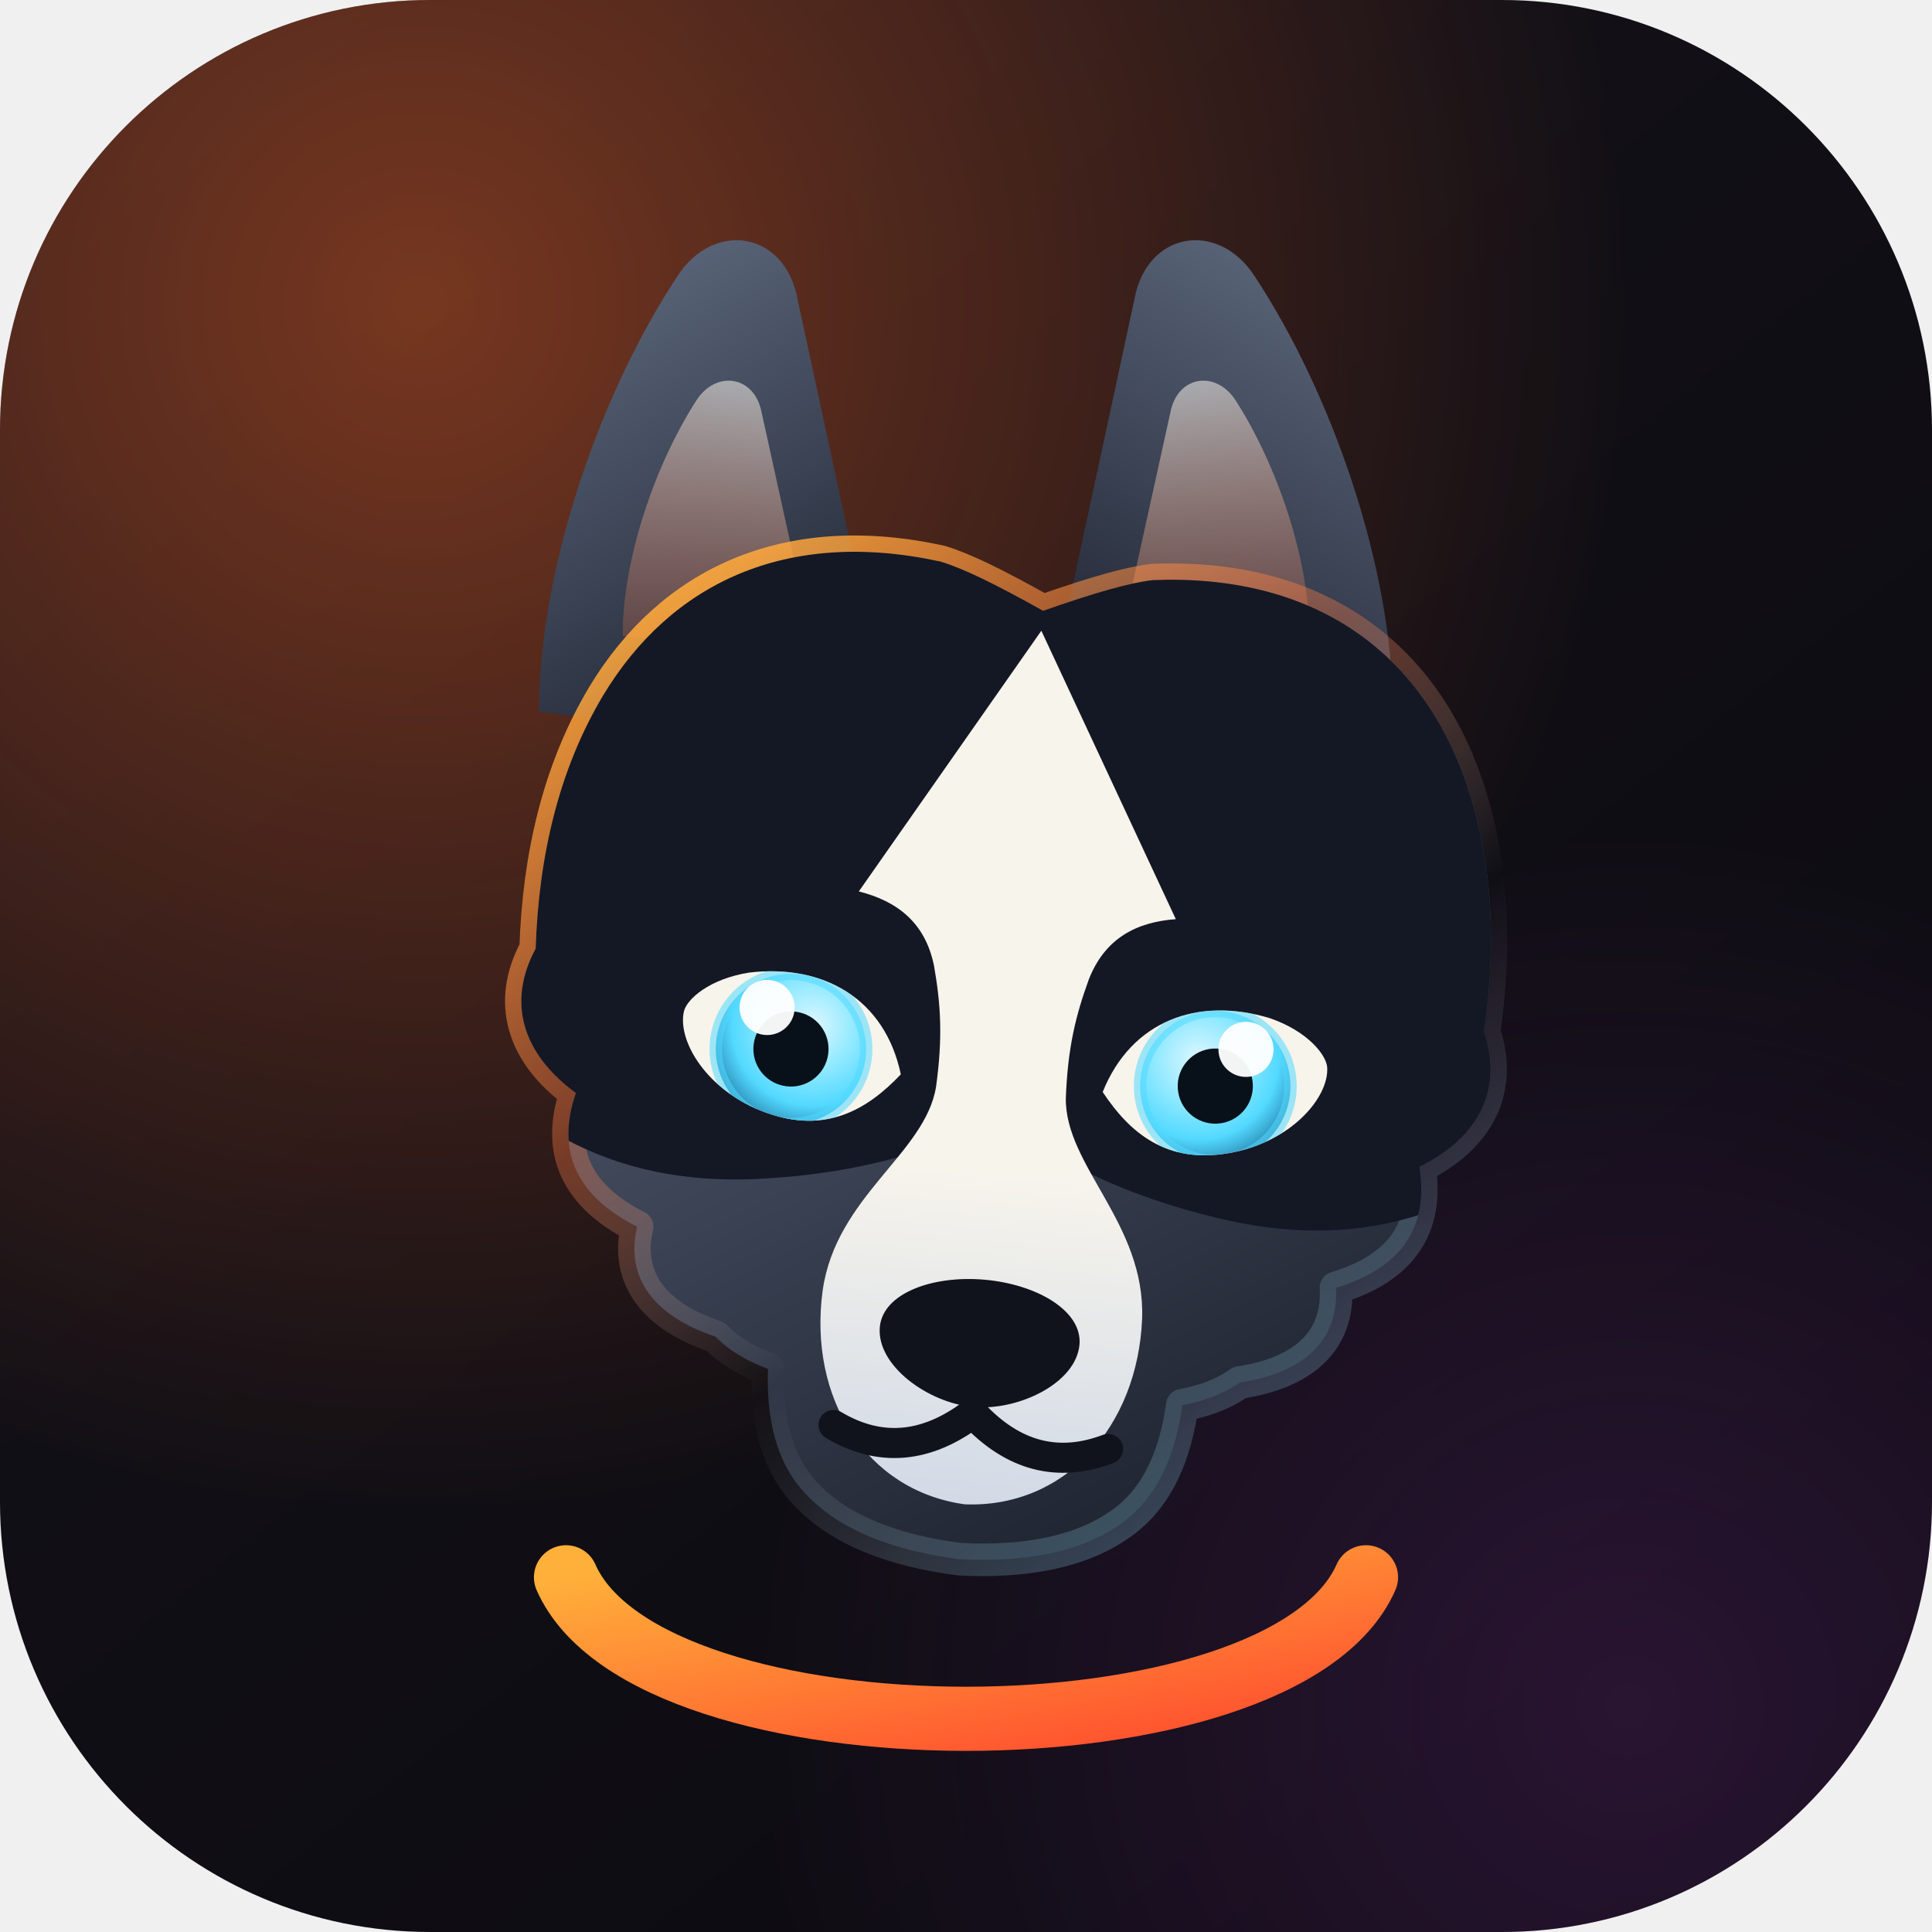
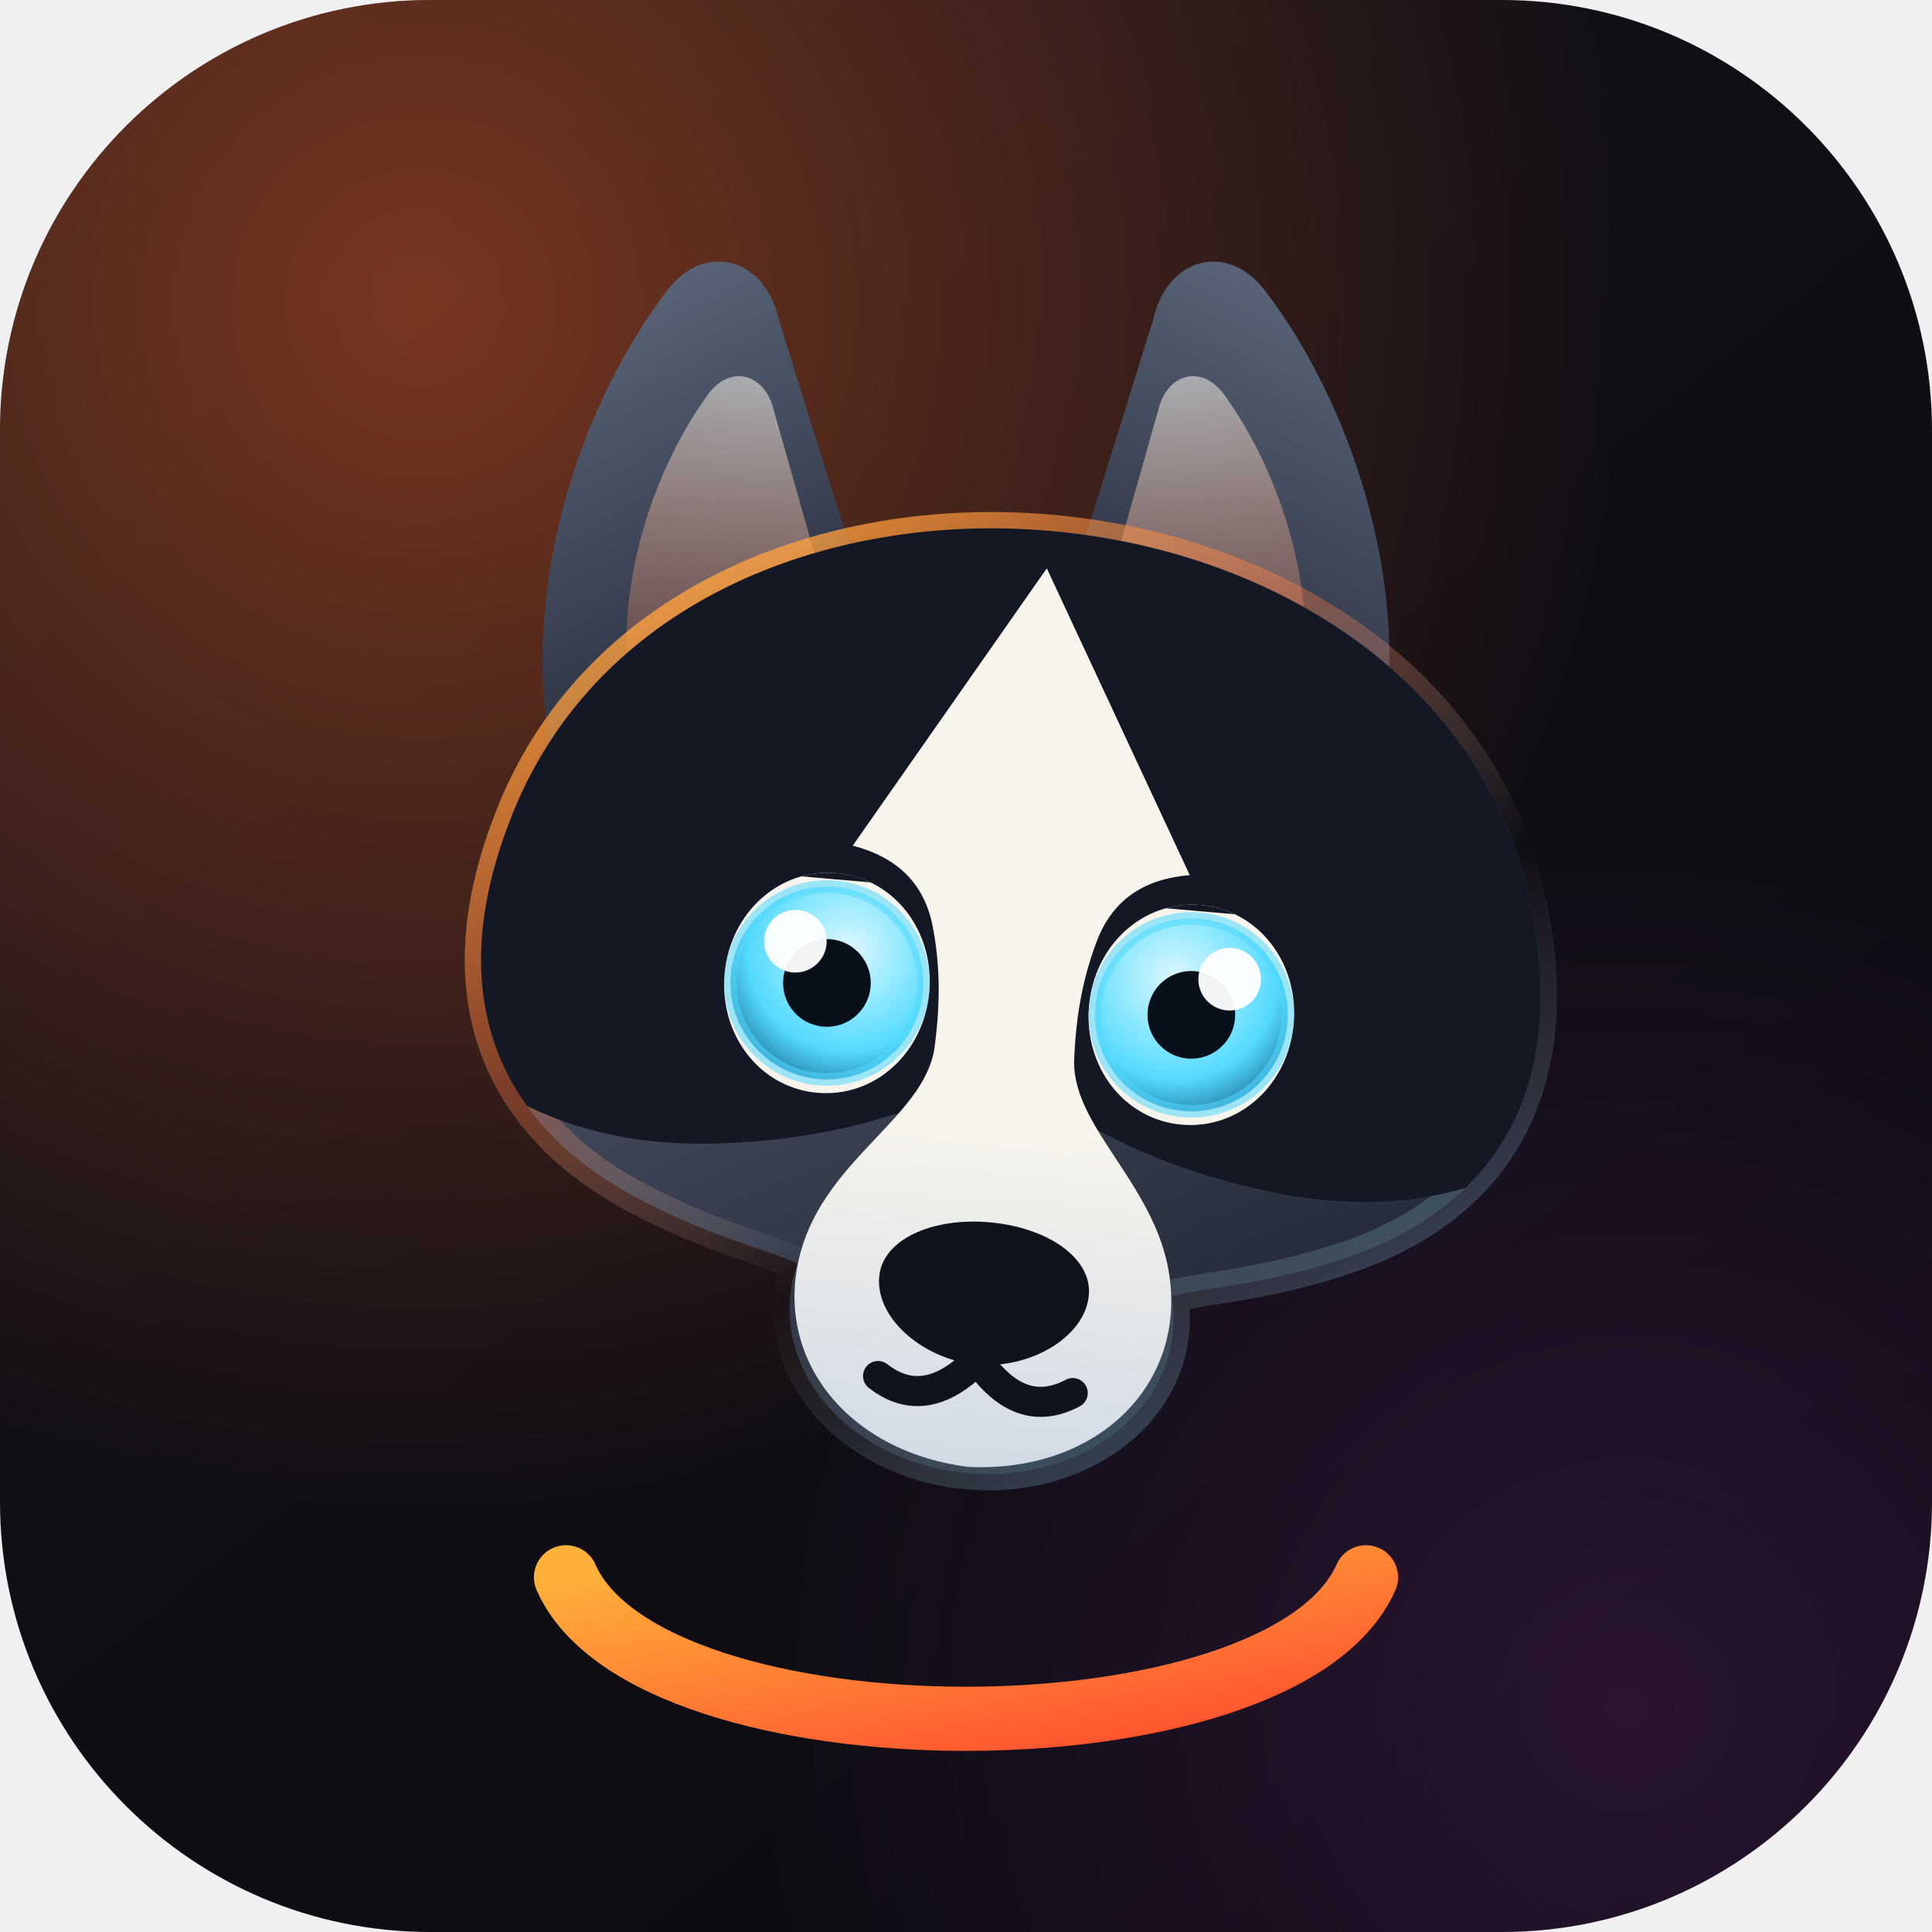
<svg xmlns="http://www.w3.org/2000/svg" viewBox="0 0 512 512" width="512" height="512" role="img" aria-label="FNM">
  <defs>
    <linearGradient id="tile" x1=".1" y1="0" x2=".9" y2="1">
      <stop offset="0" stop-color="#16131A" />
      <stop offset="1" stop-color="#0B0A10" />
    </linearGradient>
    <radialGradient id="ember" cx=".22" cy=".16" r=".62">
      <stop offset="0" stop-color="#FF6A2A" stop-opacity=".42" />
      <stop offset="1" stop-color="#FF6A2A" stop-opacity="0" />
    </radialGradient>
    <radialGradient id="plum" cx=".84" cy=".88" r=".45">
      <stop offset="0" stop-color="#AE3EC9" stop-opacity=".18" />
      <stop offset="1" stop-color="#AE3EC9" stop-opacity="0" />
    </radialGradient>
    <linearGradient id="coat" x1=".22" y1="0" x2=".8" y2="1">
      <stop offset="0" stop-color="#5A6478" />
      <stop offset=".52" stop-color="#394152" />
      <stop offset="1" stop-color="#1B1F2B" />
    </linearGradient>
    <linearGradient id="blaze" x1=".5" y1="0" x2=".5" y2="1">
      <stop offset="0" stop-color="#F7F4EC" />
      <stop offset=".62" stop-color="#F7F4EC" />
      <stop offset="1" stop-color="#D2DAE6" />
    </linearGradient>
    <radialGradient id="iris" cx=".40" cy=".32" r=".78">
      <stop offset="0" stop-color="#DFF7FF" />
      <stop offset=".38" stop-color="#8FE9FF" />
      <stop offset=".68" stop-color="#53D9FF" />
      <stop offset="1" stop-color="#1B6C97" />
    </radialGradient>
    <linearGradient id="earin" x1=".5" y1="1" x2=".5" y2="0">
      <stop offset="0" stop-color="#FF7A45" stop-opacity=".22" />
      <stop offset="1" stop-color="#F7F4EC" stop-opacity=".55" />
    </linearGradient>
    <linearGradient id="rim" x1=".10" y1="0" x2=".92" y2="1">
      <stop offset="0" stop-color="#FFB03A" stop-opacity=".95" />
      <stop offset=".36" stop-color="#FF7A45" stop-opacity=".34" />
      <stop offset=".60" stop-color="#FFFFFF" stop-opacity="0" />
      <stop offset="1" stop-color="#53D9FF" stop-opacity=".36" />
    </linearGradient>
    <linearGradient id="tug" x1="0" y1="0" x2="1" y2="1">
      <stop offset="0" stop-color="#FFB03A" />
      <stop offset="1" stop-color="#FF4D2E" />
    </linearGradient>
    <clipPath id="hd">
-       <path d="M60 39.4 C64 37.6 66.6 36.6 68.5 36.2 C81 34.6 89.8 39.8 94.4 49.2 C97.4 55.4 98.4 62.4 98 69.8 C99.9 74.2 98.4 78.2 93.8 81 C95 85.8 93 89.2 88 91.2 C88.6 95.4 86 98.2 81 99.4 C79.6 100.6 78 101.2 76.6 101.6 C76.4 105.4 75.4 109 72.6 111.4 C69.6 114 65.2 115.2 60 115.4 C54.8 115.2 50.4 114 47.4 111.4 C44.6 109 43.6 105.4 43.4 101.6 C42 101.2 40.4 100.6 39 99.4 C34 98.2 31.4 95.4 32 91.2 C27 89.2 25 85.8 26.2 81 C21.6 78.2 20.1 74.2 22 69.8 C21.6 62.4 22.6 55.4 25.6 49.2 C30.2 39.8 39 34.6 51.5 36.2 C53.4 36.6 56 37.6 60 39.4 Z" />
+       <path d="M60 33 C78 33 96 42 101 60 C105 74 100 84 88 89 C82 91.5 78 92 75 93 C76.5 99 73 105 66 107.5 C64 108.2 62 108.5 60 108.5 C58 108.5 56 108.2 54 107.5 C47 105 43.5 99 45 93 C42 92 38 91.5 32 89 C20 84 15 74 19 60 C24 42 42 33 60 33 Z" />
    </clipPath>
    <clipPath id="ec">
-       <path d="M-9 0 C-6.4 -5.6 -1 -7.2 4.6 -5.2 C7.6 -4 9 -2 9 -1 C9 1.4 5.8 4.8 .8 5.4 C-4.2 6 -7 3.4 -9 0 Z" />
+       <path d="M0 -8.8 C4.6 -8.8 8.2 -4.9 8.2 0 C8.2 4.9 4.6 8.8 0 8.8 C-4.6 8.8 -8.2 4.9 -8.2 0 C-8.2 -4.9 -4.6 -8.8 0 -8.8 Z" />
    </clipPath>
  </defs>
  <rect width="512" height="512" rx="114" fill="url(#tile)" />
  <rect width="512" height="512" rx="114" fill="url(#ember)" />
  <rect width="512" height="512" rx="114" fill="url(#plum)" />
  <g transform="translate(256 236) scale(3.32) translate(-60 -62)">
    <g transform="rotate(11 34.5 50.2)">
-       <path d="M25.6 49.4 C23.4 38 25.6 23.4 29.8 13.2 C31.8 8.2 37.6 8 39.6 13.2 L51.5 41 C53.3 44.8 50.4 49.2 46.1 48.1 Z" fill="url(#coat)" />
-       <path d="M31 42.2 C29.8 36 31 28.1 33.2 22.6 C34.3 19.9 37.4 19.8 38.5 22.6 L45 37.6 C45.9 39.7 44.4 42.1 42 41.5 Z" fill="url(#earin)" />
+       <path d="M27 52 C22 39 24.5 24 29.2 14.5 C31.4 10 36.4 10.4 38.4 15 L53.5 43 C55.6 47.4 52.4 52.6 47.6 51.2 Z" fill="url(#coat)" />
+       <path d="M32.4 46.6 C29.4 37.6 31.2 28 34 22 C35.3 19.2 38.2 19.5 39.4 22.2 L48.4 40 C49.6 42.7 47.7 45.8 44.9 45 Z" fill="url(#earin)" />
    </g>
    <g transform="scale(-1,1) translate(-120,0)">
      <g transform="rotate(11 34.5 50.2)">
-         <path d="M25.6 49.4 C23.4 38 25.6 23.4 29.8 13.2 C31.8 8.2 37.6 8 39.6 13.2 L51.5 41 C53.3 44.8 50.4 49.2 46.1 48.1 Z" fill="url(#coat)" />
-         <path d="M31 42.2 C29.8 36 31 28.1 33.2 22.6 C34.3 19.9 37.4 19.8 38.5 22.6 L45 37.6 C45.9 39.7 44.4 42.1 42 41.5 Z" fill="url(#earin)" />
+         <path d="M27 52 C22 39 24.5 24 29.2 14.5 C31.4 10 36.4 10.4 38.4 15 L53.5 43 C55.6 47.4 52.4 52.6 47.6 51.2 Z" fill="url(#coat)" />
+         <path d="M32.4 46.6 C29.4 37.6 31.2 28 34 22 C35.3 19.2 38.2 19.5 39.4 22.2 L48.4 40 C49.6 42.7 47.7 45.8 44.9 45 Z" fill="url(#earin)" />
      </g>
    </g>
    <g transform="rotate(5 60 110)">
-       <path d="M60 39.4 C64 37.6 66.6 36.6 68.5 36.2 C81 34.6 89.8 39.8 94.4 49.2 C97.4 55.4 98.4 62.4 98 69.8 C99.9 74.2 98.4 78.2 93.8 81 C95 85.8 93 89.2 88 91.2 C88.6 95.4 86 98.2 81 99.4 C79.6 100.6 78 101.2 76.6 101.6 C76.4 105.4 75.4 109 72.6 111.4 C69.6 114 65.2 115.2 60 115.4 C54.8 115.2 50.4 114 47.4 111.4 C44.6 109 43.6 105.4 43.4 101.6 C42 101.2 40.4 100.6 39 99.4 C34 98.2 31.4 95.4 32 91.2 C27 89.2 25 85.8 26.2 81 C21.6 78.2 20.1 74.2 22 69.8 C21.6 62.4 22.6 55.4 25.6 49.2 C30.2 39.8 39 34.6 51.5 36.2 C53.4 36.6 56 37.6 60 39.4 Z" fill="url(#coat)" />
-       <path d="M60 39.4 C64 37.6 66.6 36.6 68.5 36.2 C81 34.6 89.8 39.8 94.4 49.2 C97.4 55.4 98.4 62.4 98 69.8 C99.9 74.2 98.4 78.2 93.8 81 C95 85.8 93 89.2 88 91.2 C88.6 95.4 86 98.2 81 99.4 C79.6 100.6 78 101.2 76.6 101.6 C76.4 105.4 75.4 109 72.6 111.4 C69.6 114 65.2 115.2 60 115.4 C54.8 115.2 50.4 114 47.4 111.4 C44.6 109 43.6 105.4 43.4 101.6 C42 101.2 40.4 100.6 39 99.4 C34 98.2 31.4 95.4 32 91.2 C27 89.2 25 85.8 26.2 81 C21.6 78.2 20.1 74.2 22 69.8 C21.6 62.4 22.6 55.4 25.6 49.2 C30.2 39.8 39 34.6 51.5 36.2 C53.4 36.6 56 37.6 60 39.4 Z" fill="none" stroke="url(#rim)" stroke-width="2.6" stroke-linejoin="round" />
-       <path clip-path="url(#hd)" fill="#141824" d="M12 24 L108 24 L108 74 C99 84.5 90 88 79 86.6 C70 85.4 64 82.6 60 80 C56 82.6 50 85.4 41 86.6 C30 88 21 84.5 12 74 Z" />
-       <path fill="url(#blaze)" d="M60 41 L72.7 63 C69.6 63.5 67.2 65 66.2 68.4 C65.4 71.4 65 74 65.2 78 C65.6 83.4 72.4 87.4 72.8 95 C73.2 103.6 68 110.6 60 111 C52 110.6 46.8 103.6 47.2 95 C47.6 87.4 54.4 83.4 54.8 78 C55 74 54.6 71.4 53.8 68.4 C52.8 65 50.4 63.5 47.3 63 Z" />
-       <g transform="rotate(-8 77 76) translate(77 76)">
-         <path d="M-9 0 C-6.4 -5.6 -1 -7.2 4.6 -5.2 C7.6 -4 9 -2 9 -1 C9 1.4 5.8 4.8 .8 5.4 C-4.2 6 -7 3.4 -9 0 Z" fill="#F7F4EC" />
+       <path d="M60 33 C78 33 96 42 101 60 C105 74 100 84 88 89 C82 91.5 78 92 75 93 C76.5 99 73 105 66 107.5 C64 108.2 62 108.5 60 108.5 C58 108.5 56 108.2 54 107.5 C47 105 43.5 99 45 93 C42 92 38 91.5 32 89 C20 84 15 74 19 60 C24 42 42 33 60 33 Z" fill="url(#coat)" />
+       <path d="M60 33 C78 33 96 42 101 60 C105 74 100 84 88 89 C82 91.5 78 92 75 93 C76.5 99 73 105 66 107.5 C64 108.2 62 108.5 60 108.5 C58 108.5 56 108.2 54 107.5 C47 105 43.5 99 45 93 C42 92 38 91.5 32 89 C20 84 15 74 19 60 C24 42 42 33 60 33 Z" fill="none" stroke="url(#rim)" stroke-width="2.6" stroke-linejoin="round" />
+       <path clip-path="url(#hd)" fill="#141824" d="M8 20 L112 20 L112 71 C104 81.5 94 85.5 82 84 C72 82.8 65 79.4 60 75.8 C55 79.4 48 82.8 38 84 C26 85.5 16 81.5 8 71 Z" />
+       <path fill="url(#blaze)" d="M60 36 L73.5 59.4 C70 60 67.6 61.8 66.6 65.2 C65.8 68 65.4 71 65.6 75 C66 80.5 73.4 84.5 74.8 92 C76.4 100.4 70 107.6 60 108 C50 107.6 43.6 100.4 45.2 92 C46.6 84.5 54 80.5 54.4 75 C54.6 71 54.2 68 53.4 65.2 C52.4 61.8 50 60 46.5 59.4 Z" />
+       <g transform="translate(74.6 70.5)">
+         <path d="M0 -8.8 C4.6 -8.8 8.2 -4.9 8.2 0 C8.2 4.9 4.6 8.8 0 8.8 C-4.6 8.8 -8.2 4.9 -8.2 0 C-8.2 -4.9 -4.6 -8.8 0 -8.8 Z" fill="#F7F4EC" />
        <g clip-path="url(#ec)">
-           <circle r="6" fill="url(#iris)" stroke="#53D9FF" stroke-opacity=".55" stroke-width="1" />
-           <circle r="3" fill="#08111A" />
-           <circle cx="2.6" cy="-2.8" r="2.2" fill="#FFFFFF" opacity=".95" />
+           <circle r="7.7" fill="url(#iris)" stroke="#53D9FF" stroke-opacity=".55" stroke-width="1" />
+           <circle r="3.5" fill="#08111A" />
+           <circle cx="2.8" cy="-3.1" r="2.5" fill="#FFFFFF" opacity=".95" />
        </g>
        <g clip-path="url(#ec)">
-           <rect x="-10" y="-9.5" width="20" height="1.32" fill="#141824" />
+           <rect x="-9.4" y="-9.8" width="18.8" height="1.5" fill="#141824" />
        </g>
      </g>
-       <g transform="translate(120,0) scale(-1,1) rotate(-8 77 76) translate(77 76)">
-         <path d="M-9 0 C-6.4 -5.6 -1 -7.2 4.6 -5.2 C7.6 -4 9 -2 9 -1 C9 1.4 5.8 4.8 .8 5.4 C-4.2 6 -7 3.4 -9 0 Z" fill="#F7F4EC" />
+       <g transform="translate(120,0) scale(-1,1) translate(74.6 70.5)">
+         <path d="M0 -8.8 C4.6 -8.8 8.2 -4.9 8.2 0 C8.2 4.9 4.6 8.8 0 8.8 C-4.6 8.8 -8.2 4.9 -8.2 0 C-8.2 -4.9 -4.6 -8.8 0 -8.8 Z" fill="#F7F4EC" />
        <g clip-path="url(#ec)">
-           <circle r="6" fill="url(#iris)" stroke="#53D9FF" stroke-opacity=".55" stroke-width="1" />
-           <circle r="3" fill="#08111A" />
-           <circle cx="2.6" cy="-2.8" r="2.2" fill="#FFFFFF" opacity=".95" />
+           <circle r="7.7" fill="url(#iris)" stroke="#53D9FF" stroke-opacity=".55" stroke-width="1" />
+           <circle r="3.5" fill="#08111A" />
+           <circle cx="2.8" cy="-3.1" r="2.5" fill="#FFFFFF" opacity=".95" />
        </g>
        <g clip-path="url(#ec)">
-           <rect x="-10" y="-9.5" width="20" height="1.32" fill="#141824" />
+           <rect x="-9.4" y="-9.8" width="18.8" height="1.5" fill="#141824" />
        </g>
      </g>
-       <path fill="#10131C" d="M60 93 C64.2 93 68 94.8 68 97.5 C68 100.6 63.6 103.2 60 103.2 C56.4 103.2 52 100.6 52 97.5 C52 94.8 55.8 93 60 93 Z" />
+       <path fill="#10131C" d="M60 88.4 C64.6 88.4 68.4 90.5 68.4 93.5 C68.4 96.9 64.2 99.8 60 99.8 C55.8 99.8 51.6 96.9 51.6 93.5 C51.6 90.5 55.4 88.4 60 88.4 Z" />
      <g fill="none" stroke="#10131C" stroke-width="2.4" stroke-linecap="round">
-         <path d="M60 103.7 Q54.8 108.4 49 105.6" />
-         <path d="M60 103.7 Q65.2 108.4 71 105.6" />
+         <path d="M60 99.4 Q56.2 104 52.2 101.4" />
+         <path d="M60 99.4 Q63.8 104 67.8 101.4" />
      </g>
    </g>
  </g>
  <path d="M150 418 C172 468 340 468 362 418" stroke="url(#tug)" stroke-width="17" stroke-linecap="round" fill="none" />
</svg>
